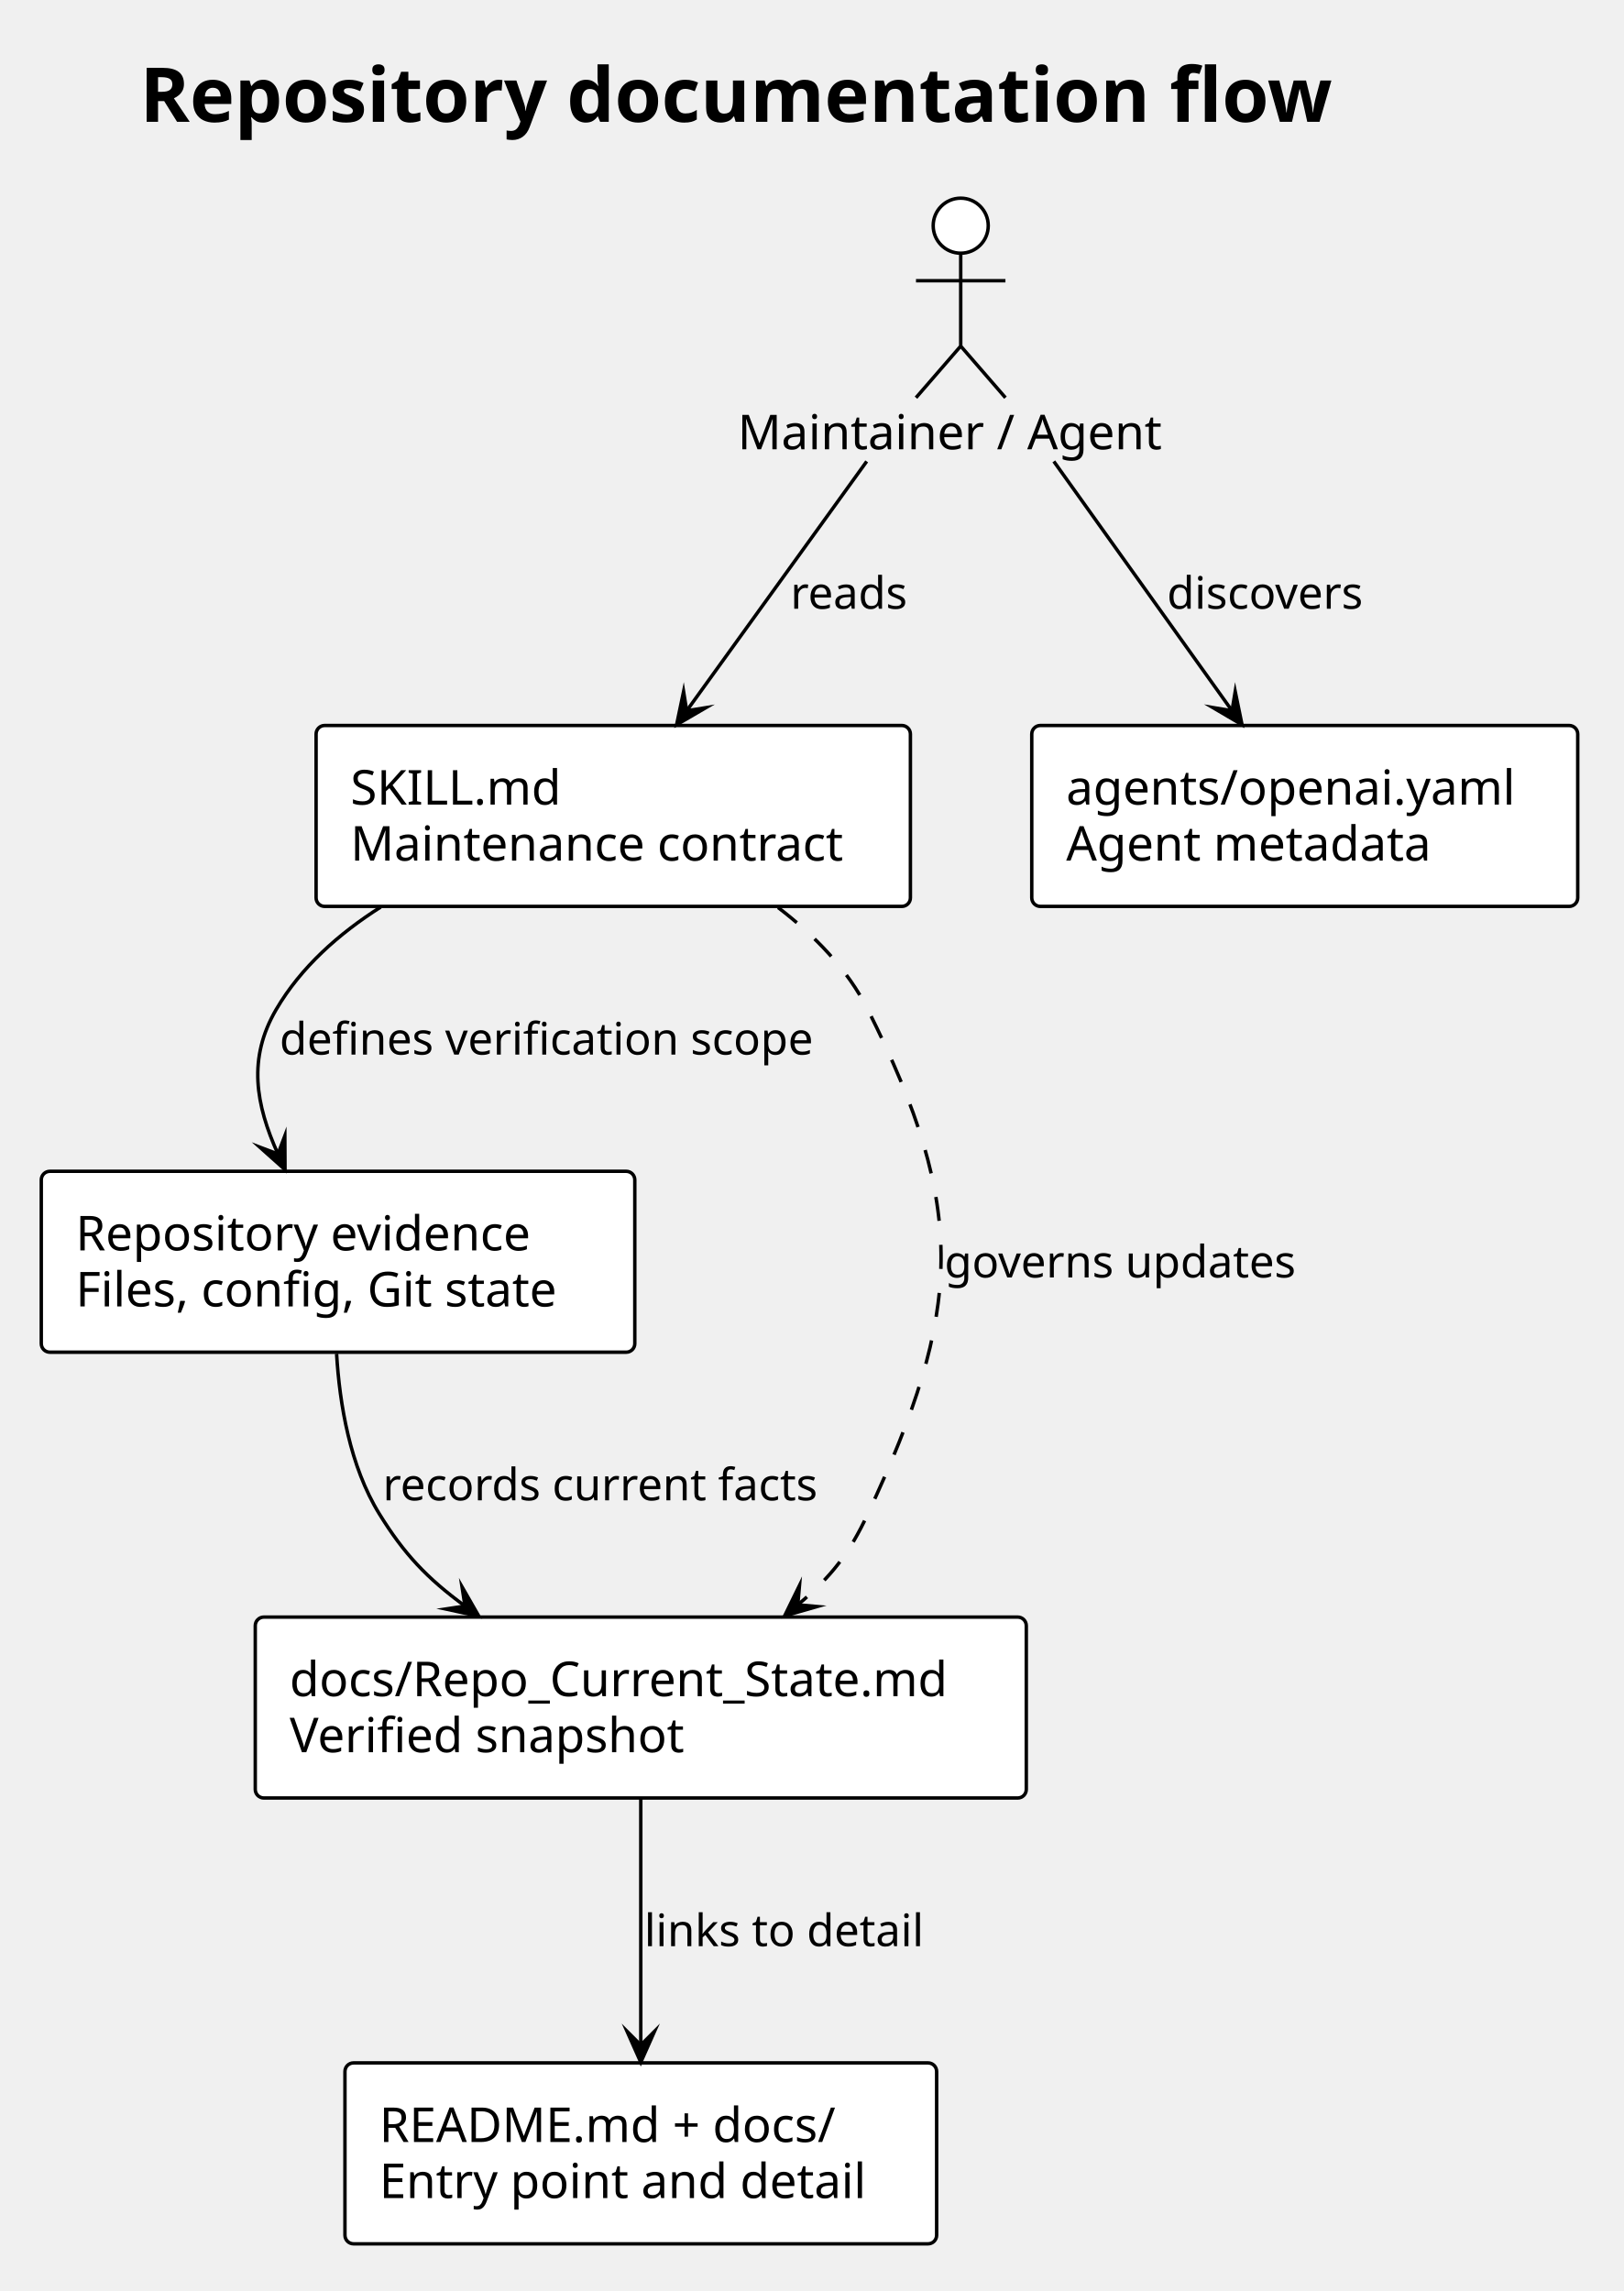
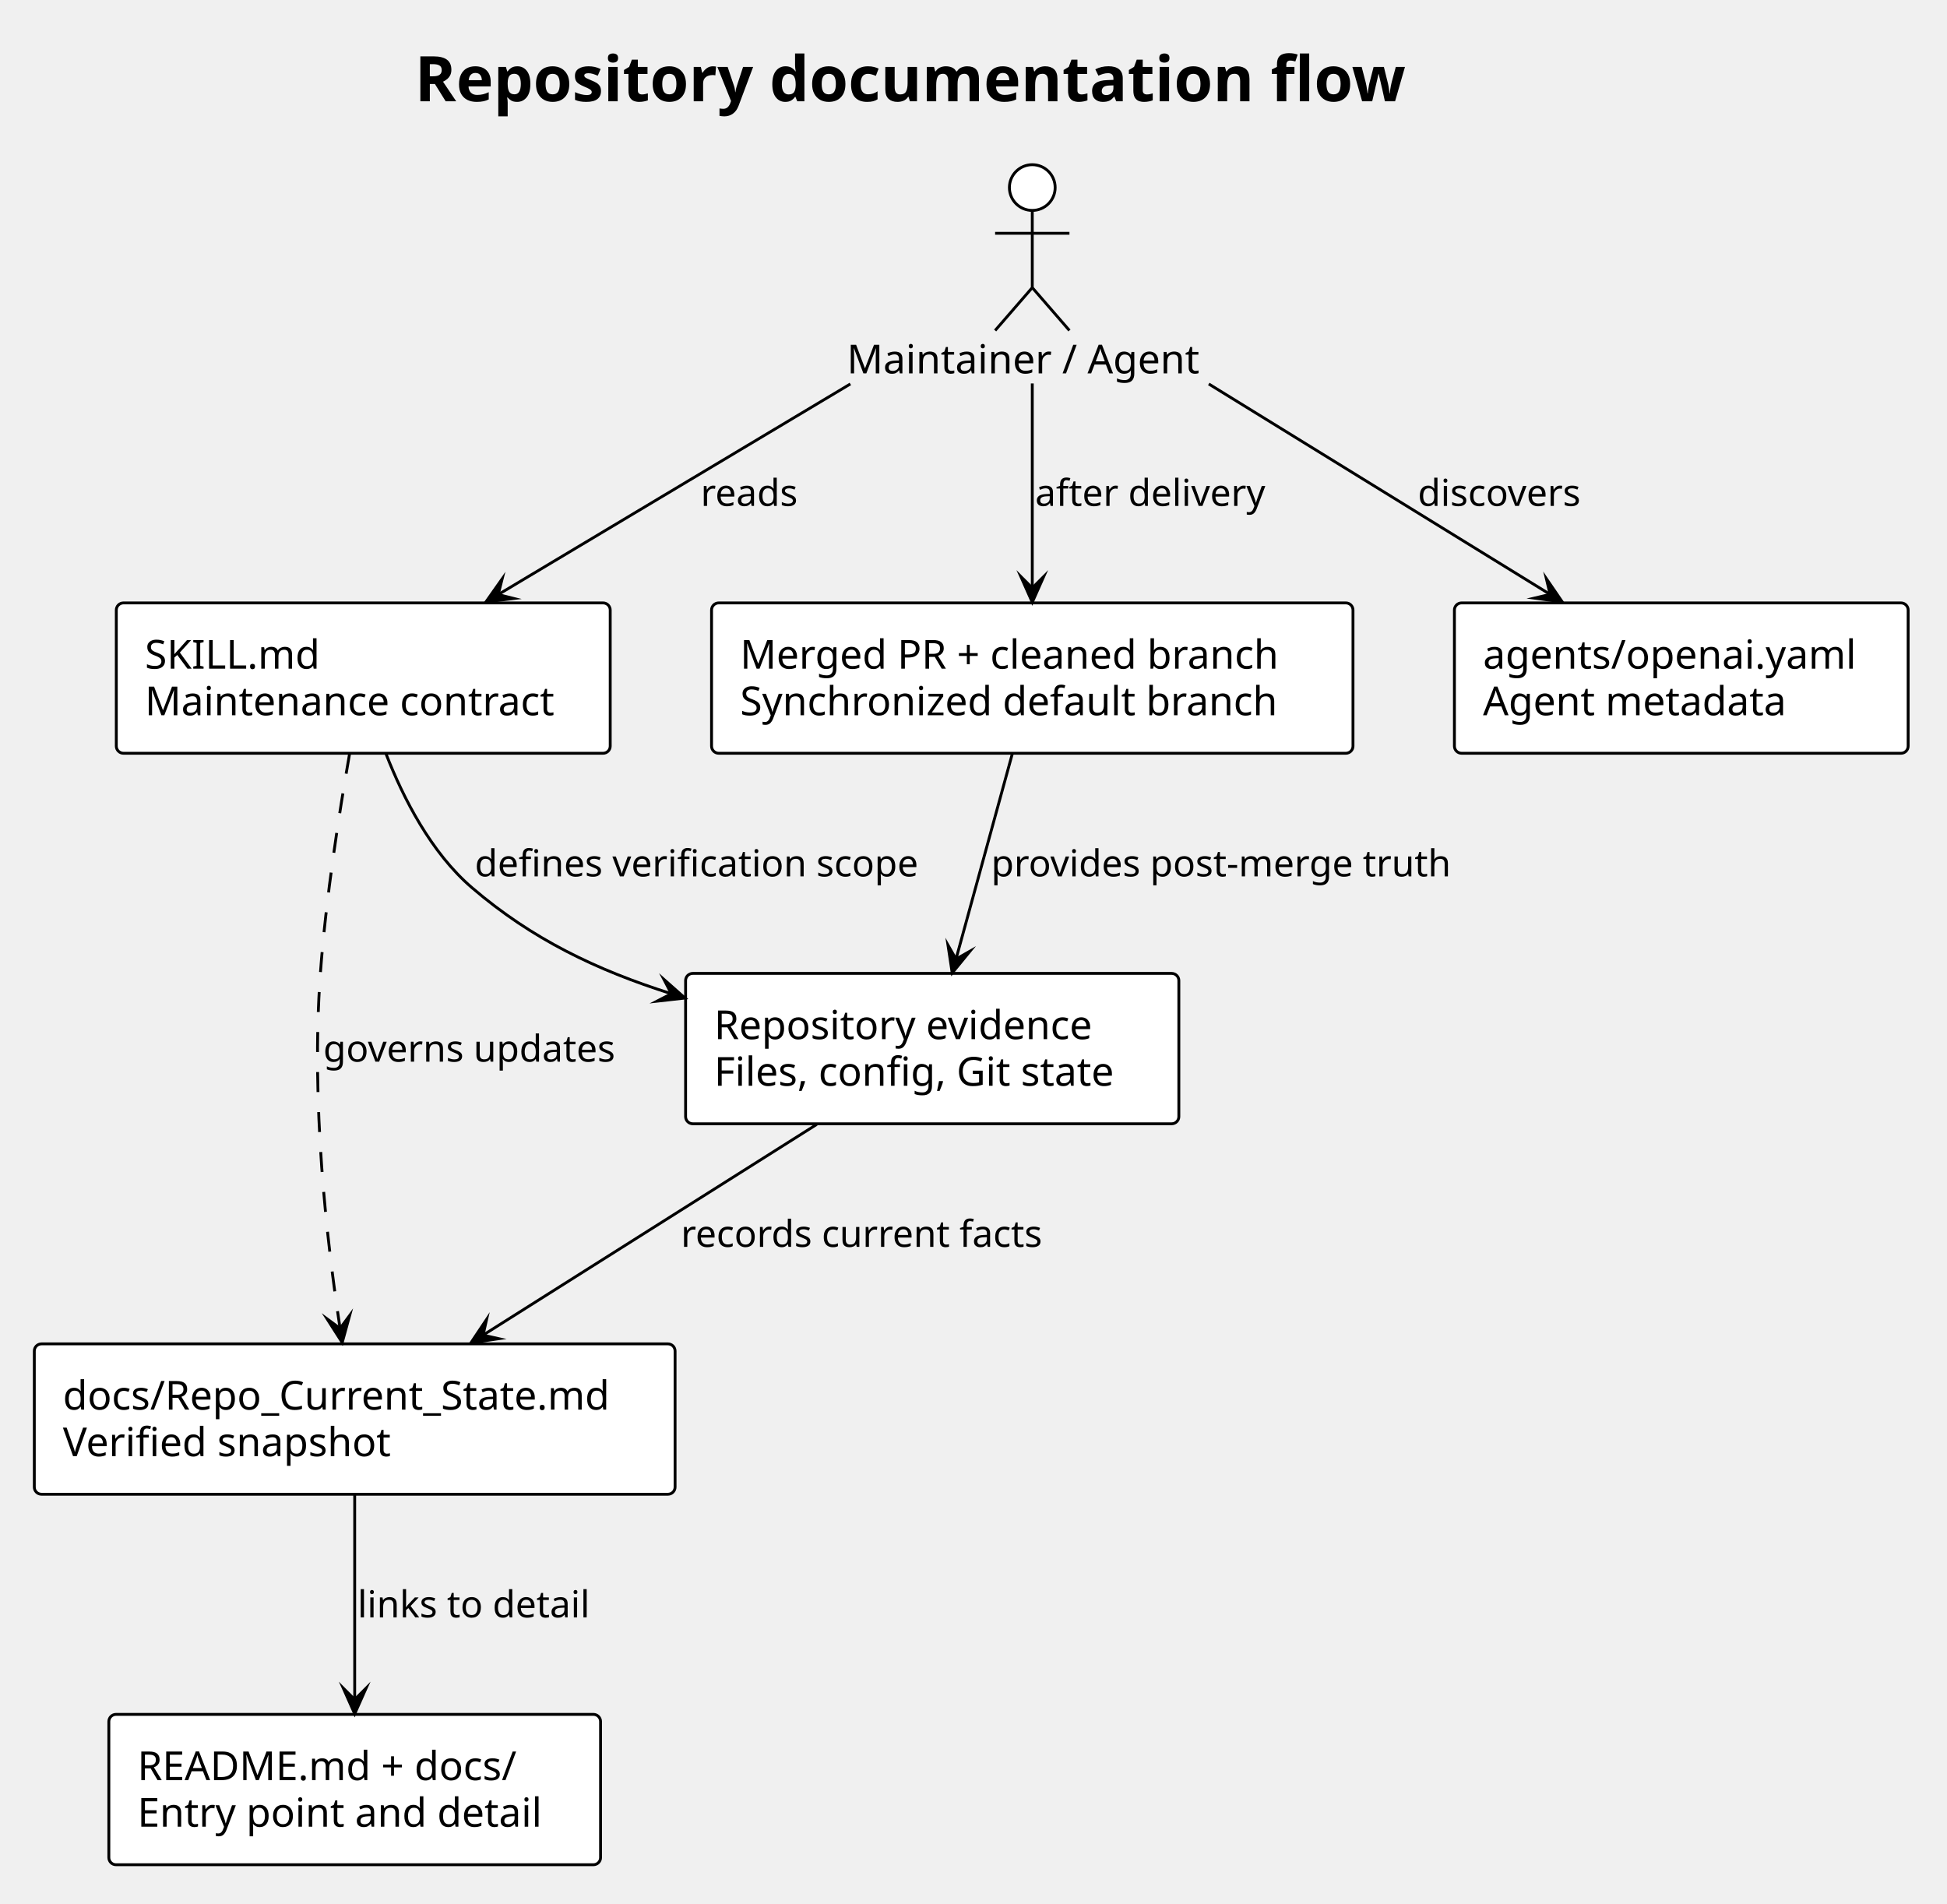
- <svg xmlns="http://www.w3.org/2000/svg" contentStyleType="text/css" data-diagram-type="DESCRIPTION" height="666px" preserveAspectRatio="none" style="width:472px;height:666px;background:#FFFFFF;" version="1.1" viewBox="0 0 472 666" width="472px" zoomAndPan="magnify">
+ <svg xmlns="http://www.w3.org/2000/svg" contentStyleType="text/css" data-diagram-type="DESCRIPTION" height="666px" preserveAspectRatio="none" style="width:681px;height:666px;background:#FFFFFF;" version="1.1" viewBox="0 0 681 666" width="681px" zoomAndPan="magnify">
  <defs />
  <g>
    <g class="title" data-source-line="4">
-       <text fill="#000000" font-family="Verdana" font-size="22" font-weight="700" lengthAdjust="spacing" textLength="389.318" x="40.646" y="35.421">Repository documentation flow</text>
+       <text fill="#000000" font-family="Verdana" font-size="22" font-weight="700" lengthAdjust="spacing" textLength="389.318" x="145.046" y="35.421">Repository documentation flow</text>
    </g>
    <g class="entity" data-qualified-name="maintainer" data-source-line="6" id="ent0001">
-       <ellipse cx="279.259" cy="65.609" fill="#FFFFFF" rx="8" ry="8" style="stroke:#000000;stroke-width:1;" />
-       <path d="M279.259,73.609 L279.259,100.609 M266.259,81.609 L292.259,81.609 M279.259,100.609 L266.259,115.609 M279.259,100.609 L292.259,115.609" fill="none" style="stroke:#000000;stroke-width:1;" />
-       <text fill="#000000" font-family="Verdana" font-size="14" lengthAdjust="spacing" textLength="129.678" x="214.42" y="130.605">Maintainer / Agent</text>
+       <ellipse cx="361.059" cy="65.609" fill="#FFFFFF" rx="8" ry="8" style="stroke:#000000;stroke-width:1;" />
+       <path d="M361.059,73.609 L361.059,100.609 M348.059,81.609 L374.059,81.609 M361.059,100.609 L348.059,115.609 M361.059,100.609 L374.059,115.609" fill="none" style="stroke:#000000;stroke-width:1;" />
+       <text fill="#000000" font-family="Verdana" font-size="14" lengthAdjust="spacing" textLength="129.678" x="296.22" y="130.605">Maintainer / Agent</text>
    </g>
    <g class="entity" data-qualified-name="skill" data-source-line="7" id="ent0002">
-       <rect fill="#FFFFFF" height="52.594" rx="2.5" ry="2.5" style="stroke:#000000;stroke-width:1;" width="172.756" x="91.88" y="210.899" />
-       <text fill="#000000" font-family="Verdana" font-size="14" lengthAdjust="spacing" textLength="64.77" x="101.88" y="233.894">SKILL.md</text>
-       <text fill="#000000" font-family="Verdana" font-size="14" lengthAdjust="spacing" textLength="152.756" x="101.88" y="250.191">Maintenance contract</text>
+       <rect fill="#FFFFFF" height="52.594" rx="2.5" ry="2.5" style="stroke:#000000;stroke-width:1;" width="172.756" x="40.68" y="210.899" />
+       <text fill="#000000" font-family="Verdana" font-size="14" lengthAdjust="spacing" textLength="64.77" x="50.68" y="233.894">SKILL.md</text>
+       <text fill="#000000" font-family="Verdana" font-size="14" lengthAdjust="spacing" textLength="152.756" x="50.68" y="250.191">Maintenance contract</text>
    </g>
    <g class="entity" data-qualified-name="evidence" data-source-line="8" id="ent0003">
-       <rect fill="#FFFFFF" height="52.594" rx="2.5" ry="2.5" style="stroke:#000000;stroke-width:1;" width="172.523" x="12" y="340.499" />
-       <text fill="#000000" font-family="Verdana" font-size="14" lengthAdjust="spacing" textLength="142.994" x="22" y="363.495">Repository evidence</text>
-       <text fill="#000000" font-family="Verdana" font-size="14" lengthAdjust="spacing" textLength="152.523" x="22" y="379.791">Files, config, Git state</text>
+       <rect fill="#FFFFFF" height="52.594" rx="2.5" ry="2.5" style="stroke:#000000;stroke-width:1;" width="172.523" x="239.8" y="340.499" />
+       <text fill="#000000" font-family="Verdana" font-size="14" lengthAdjust="spacing" textLength="142.994" x="249.8" y="363.495">Repository evidence</text>
+       <text fill="#000000" font-family="Verdana" font-size="14" lengthAdjust="spacing" textLength="152.523" x="249.8" y="379.791">Files, config, Git state</text>
    </g>
-     <g class="entity" data-qualified-name="state" data-source-line="9" id="ent0004">
-       <rect fill="#FFFFFF" height="52.594" rx="2.5" ry="2.5" style="stroke:#000000;stroke-width:1;" width="224.121" x="74.2" y="470.089" />
-       <text fill="#000000" font-family="Verdana" font-size="14" lengthAdjust="spacing" textLength="204.121" x="84.2" y="493.084">docs/Repo_Current_State.md</text>
-       <text fill="#000000" font-family="Verdana" font-size="14" lengthAdjust="spacing" textLength="122.459" x="84.2" y="509.381">Verified snapshot</text>
+     <g class="entity" data-qualified-name="merged" data-source-line="9" id="ent0004">
+       <rect fill="#FFFFFF" height="52.594" rx="2.5" ry="2.5" style="stroke:#000000;stroke-width:1;" width="224.353" x="248.88" y="210.899" />
+       <text fill="#000000" font-family="Verdana" font-size="14" lengthAdjust="spacing" textLength="204.353" x="258.88" y="233.894">Merged PR + cleaned branch</text>
+       <text fill="#000000" font-family="Verdana" font-size="14" lengthAdjust="spacing" textLength="201.373" x="258.88" y="250.191">Synchronized default branch</text>
    </g>
-     <g class="entity" data-qualified-name="docs" data-source-line="10" id="ent0005">
-       <rect fill="#FFFFFF" height="52.594" rx="2.5" ry="2.5" style="stroke:#000000;stroke-width:1;" width="171.99" x="100.27" y="599.689" />
-       <text fill="#000000" font-family="Verdana" font-size="14" lengthAdjust="spacing" textLength="144.621" x="110.27" y="622.684">README.md + docs/</text>
-       <text fill="#000000" font-family="Verdana" font-size="14" lengthAdjust="spacing" textLength="151.99" x="110.27" y="638.981">Entry point and detail</text>
+     <g class="entity" data-qualified-name="state" data-source-line="10" id="ent0005">
+       <rect fill="#FFFFFF" height="52.594" rx="2.5" ry="2.5" style="stroke:#000000;stroke-width:1;" width="224.121" x="12" y="470.089" />
+       <text fill="#000000" font-family="Verdana" font-size="14" lengthAdjust="spacing" textLength="204.121" x="22" y="493.084">docs/Repo_Current_State.md</text>
+       <text fill="#000000" font-family="Verdana" font-size="14" lengthAdjust="spacing" textLength="122.459" x="22" y="509.381">Verified snapshot</text>
    </g>
-     <g class="entity" data-qualified-name="metadata" data-source-line="11" id="ent0006">
-       <rect fill="#FFFFFF" height="52.594" rx="2.5" ry="2.5" style="stroke:#000000;stroke-width:1;" width="158.701" x="299.91" y="210.899" />
-       <text fill="#000000" font-family="Verdana" font-size="14" lengthAdjust="spacing" textLength="138.701" x="309.91" y="233.894">agents/openai.yaml</text>
-       <text fill="#000000" font-family="Verdana" font-size="14" lengthAdjust="spacing" textLength="113.743" x="309.91" y="250.191">Agent metadata</text>
+     <g class="entity" data-qualified-name="docs" data-source-line="11" id="ent0006">
+       <rect fill="#FFFFFF" height="52.594" rx="2.5" ry="2.5" style="stroke:#000000;stroke-width:1;" width="171.99" x="38.07" y="599.689" />
+       <text fill="#000000" font-family="Verdana" font-size="14" lengthAdjust="spacing" textLength="144.621" x="48.07" y="622.684">README.md + docs/</text>
+       <text fill="#000000" font-family="Verdana" font-size="14" lengthAdjust="spacing" textLength="151.99" x="48.07" y="638.981">Entry point and detail</text>
    </g>
-     <g class="link" data-entity-1="ent0001" data-entity-2="ent0002" data-link-type="dependency" data-source-line="13" id="lnk7">
-       <path d="M251.93,134.129 C234.4,158.409 215.046,185.225 199.606,206.625" fill="none" id="maintainer-to-skill" style="stroke:#000000;stroke-width:1;" />
-       <polygon fill="#000000" points="196.68,210.679,205.19,205.721,199.606,206.625,198.702,201.04,196.68,210.679" style="stroke:#000000;stroke-width:1;stroke-linejoin:miter;stroke-miterlimit:10;" />
-       <text fill="#000000" font-family="Verdana" font-size="13" lengthAdjust="spacing" textLength="36.334" x="229.76" y="176.966">reads</text>
+     <g class="entity" data-qualified-name="metadata" data-source-line="12" id="ent0007">
+       <rect fill="#FFFFFF" height="52.594" rx="2.5" ry="2.5" style="stroke:#000000;stroke-width:1;" width="158.701" x="508.71" y="210.899" />
+       <text fill="#000000" font-family="Verdana" font-size="14" lengthAdjust="spacing" textLength="138.701" x="518.71" y="233.894">agents/openai.yaml</text>
+       <text fill="#000000" font-family="Verdana" font-size="14" lengthAdjust="spacing" textLength="113.743" x="518.71" y="250.191">Agent metadata</text>
    </g>
-     <g class="link" data-entity-1="ent0001" data-entity-2="ent0006" data-link-type="dependency" data-source-line="14" id="lnk8">
-       <path d="M306.32,134.129 C323.68,158.409 342.822,185.212 358.122,206.612" fill="none" id="maintainer-to-metadata" style="stroke:#000000;stroke-width:1;" />
-       <polygon fill="#000000" points="361.03,210.679,359.05,201.032,358.122,206.612,352.542,205.685,361.03,210.679" style="stroke:#000000;stroke-width:1;stroke-linejoin:miter;stroke-miterlimit:10;" />
-       <text fill="#000000" font-family="Verdana" font-size="13" lengthAdjust="spacing" textLength="61.547" x="339.22" y="176.966">discovers</text>
+     <g class="link" data-entity-1="ent0001" data-entity-2="ent0002" data-link-type="dependency" data-source-line="14" id="lnk8">
+       <path d="M297.43,134.309 C256.96,158.509 209.951,186.633 174.261,207.973" fill="none" id="maintainer-to-skill" style="stroke:#000000;stroke-width:1;" />
+       <polygon fill="#000000" points="169.97,210.539,179.747,209.354,174.261,207.973,175.642,202.488,169.97,210.539" style="stroke:#000000;stroke-width:1;stroke-linejoin:miter;stroke-miterlimit:10;" />
+       <text fill="#000000" font-family="Verdana" font-size="13" lengthAdjust="spacing" textLength="36.334" x="245.06" y="176.966">reads</text>
    </g>
-     <g class="link" data-entity-1="ent0002" data-entity-2="ent0003" data-link-type="dependency" data-source-line="15" id="lnk9">
-       <path d="M110.65,263.689 C98.51,271.399 87.45,281.179 80.26,293.499 C71.98,307.679 74.285,321.031 80.795,335.471" fill="none" id="skill-to-evidence" style="stroke:#000000;stroke-width:1;" />
-       <polygon fill="#000000" points="82.85,340.029,82.798,330.181,80.795,335.471,75.504,333.469,82.85,340.029" style="stroke:#000000;stroke-width:1;stroke-linejoin:miter;stroke-miterlimit:10;" />
-       <text fill="#000000" font-family="Verdana" font-size="13" lengthAdjust="spacing" textLength="166.69" x="81.26" y="306.566">defines verification scope</text>
+     <g class="link" data-entity-1="ent0001" data-entity-2="ent0007" data-link-type="dependency" data-source-line="15" id="lnk9">
+       <path d="M422.79,134.309 C462.04,158.509 507.554,186.576 542.174,207.916" fill="none" id="maintainer-to-metadata" style="stroke:#000000;stroke-width:1;" />
+       <polygon fill="#000000" points="546.43,210.539,540.867,202.412,542.174,207.916,536.67,209.222,546.43,210.539" style="stroke:#000000;stroke-width:1;stroke-linejoin:miter;stroke-miterlimit:10;" />
+       <text fill="#000000" font-family="Verdana" font-size="13" lengthAdjust="spacing" textLength="61.547" x="495.89" y="176.966">discovers</text>
    </g>
-     <g class="link" data-entity-1="ent0003" data-entity-2="ent0004" data-link-type="dependency" data-source-line="16" id="lnk10">
-       <path d="M97.84,393.549 C98.71,408.159 101.71,426.239 110.26,440.089 C117.46,451.759 124.088,458.762 135.158,466.882" fill="none" id="evidence-to-state" style="stroke:#000000;stroke-width:1;" />
-       <polygon fill="#000000" points="139.19,469.839,134.299,461.291,135.158,466.882,129.567,467.742,139.19,469.839" style="stroke:#000000;stroke-width:1;stroke-linejoin:miter;stroke-miterlimit:10;" />
-       <text fill="#000000" font-family="Verdana" font-size="13" lengthAdjust="spacing" textLength="136.049" x="111.26" y="436.156">records current facts</text>
+     <g class="link" data-entity-1="ent0001" data-entity-2="ent0004" data-link-type="dependency" data-source-line="16" id="lnk10">
+       <path d="M361.06,134.129 C361.06,158.409 361.06,184.279 361.06,205.679" fill="none" id="maintainer-to-merged" style="stroke:#000000;stroke-width:1;" />
+       <polygon fill="#000000" points="361.06,210.679,365.06,201.679,361.06,205.679,357.06,201.679,361.06,210.679" style="stroke:#000000;stroke-width:1;stroke-linejoin:miter;stroke-miterlimit:10;" />
+       <text fill="#000000" font-family="Verdana" font-size="13" lengthAdjust="spacing" textLength="87.318" x="362.06" y="176.966">after delivery</text>
    </g>
-     <g class="link" data-entity-1="ent0004" data-entity-2="ent0005" data-link-type="dependency" data-source-line="17" id="lnk11">
-       <path d="M186.26,522.899 C186.26,545.159 186.26,572.269 186.26,594.509" fill="none" id="state-to-docs" style="stroke:#000000;stroke-width:1;" />
-       <polygon fill="#000000" points="186.26,599.509,190.26,590.509,186.26,594.509,182.26,590.509,186.26,599.509" style="stroke:#000000;stroke-width:1;stroke-linejoin:miter;stroke-miterlimit:10;" />
-       <text fill="#000000" font-family="Verdana" font-size="13" lengthAdjust="spacing" textLength="87.617" x="187.26" y="565.756">links to detail</text>
+     <g class="link" data-entity-1="ent0002" data-entity-2="ent0003" data-link-type="dependency" data-source-line="17" id="lnk11">
+       <path d="M135.03,263.729 C141.05,279.189 150.74,298.219 165.06,310.499 C186.15,328.579 208.694,339.329 234.814,347.608" fill="none" id="skill-to-evidence" style="stroke:#000000;stroke-width:1;" />
+       <polygon fill="#000000" points="239.58,349.119,232.209,342.587,234.814,347.608,229.792,350.213,239.58,349.119" style="stroke:#000000;stroke-width:1;stroke-linejoin:miter;stroke-miterlimit:10;" />
+       <text fill="#000000" font-family="Verdana" font-size="13" lengthAdjust="spacing" textLength="166.69" x="166.06" y="306.566">defines verification scope</text>
    </g>
-     <g class="link" data-entity-1="ent0002" data-entity-2="ent0004" data-link-type="dependency" data-source-line="18" id="lnk12">
-       <path d="M226.18,263.819 C236.66,271.839 246.37,281.739 252.26,293.499 C281.45,351.749 279.82,381.049 252.26,440.089 C246.89,451.609 241.641,458.356 231.901,466.526" fill="none" id="skill-to-state" style="stroke:#000000;stroke-width:1;stroke-dasharray:7,7;" />
-       <polygon fill="#000000" points="228.07,469.739,237.536,467.02,231.901,466.526,232.395,460.891,228.07,469.739" style="stroke:#000000;stroke-width:1;stroke-linejoin:miter;stroke-miterlimit:10;" />
-       <text fill="#000000" font-family="Verdana" font-size="13" lengthAdjust="spacing" textLength="108.964" x="274.54" y="371.366">governs updates</text>
+     <g class="link" data-entity-1="ent0004" data-entity-2="ent0003" data-link-type="dependency" data-source-line="18" id="lnk12">
+       <path d="M354.06,263.719 C347.96,285.969 340.473,313.267 334.373,335.507" fill="none" id="merged-to-evidence" style="stroke:#000000;stroke-width:1;" />
+       <polygon fill="#000000" points="333.05,340.329,339.288,332.708,334.373,335.507,331.573,330.592,333.05,340.329" style="stroke:#000000;stroke-width:1;stroke-linejoin:miter;stroke-miterlimit:10;" />
+       <text fill="#000000" font-family="Verdana" font-size="13" lengthAdjust="spacing" textLength="171.184" x="346.66" y="306.566">provides post-merge truth</text>
+     </g>
+     <g class="link" data-entity-1="ent0003" data-entity-2="ent0005" data-link-type="dependency" data-source-line="19" id="lnk13">
+       <path d="M285.67,393.309 C250.55,415.489 204.157,444.8 168.958,467.029" fill="none" id="evidence-to-state" style="stroke:#000000;stroke-width:1;" />
+       <polygon fill="#000000" points="164.73,469.699,174.475,468.276,168.958,467.029,170.204,461.512,164.73,469.699" style="stroke:#000000;stroke-width:1;stroke-linejoin:miter;stroke-miterlimit:10;" />
+       <text fill="#000000" font-family="Verdana" font-size="13" lengthAdjust="spacing" textLength="136.049" x="238.15" y="436.156">records current facts</text>
+     </g>
+     <g class="link" data-entity-1="ent0005" data-entity-2="ent0006" data-link-type="dependency" data-source-line="20" id="lnk14">
+       <path d="M124.06,522.899 C124.06,545.159 124.06,572.269 124.06,594.509" fill="none" id="state-to-docs" style="stroke:#000000;stroke-width:1;" />
+       <polygon fill="#000000" points="124.06,599.509,128.06,590.509,124.06,594.509,120.06,590.509,124.06,599.509" style="stroke:#000000;stroke-width:1;stroke-linejoin:miter;stroke-miterlimit:10;" />
+       <text fill="#000000" font-family="Verdana" font-size="13" lengthAdjust="spacing" textLength="87.617" x="125.06" y="565.756">links to detail</text>
+     </g>
+     <g class="link" data-entity-1="ent0002" data-entity-2="ent0005" data-link-type="dependency" data-source-line="21" id="lnk15">
+       <path d="M122.26,263.729 C118.64,284.359 113.98,314.179 112.06,340.499 C108.75,385.959 114.29,433.956 118.95,464.686" fill="none" id="skill-to-state" style="stroke:#000000;stroke-width:1;stroke-dasharray:7,7;" />
+       <polygon fill="#000000" points="119.7,469.629,122.305,460.131,118.95,464.686,114.396,461.331,119.7,469.629" style="stroke:#000000;stroke-width:1;stroke-linejoin:miter;stroke-miterlimit:10;" />
+       <text fill="#000000" font-family="Verdana" font-size="13" lengthAdjust="spacing" textLength="108.964" x="113.06" y="371.366">governs updates</text>
    </g>
  </g>
</svg>
